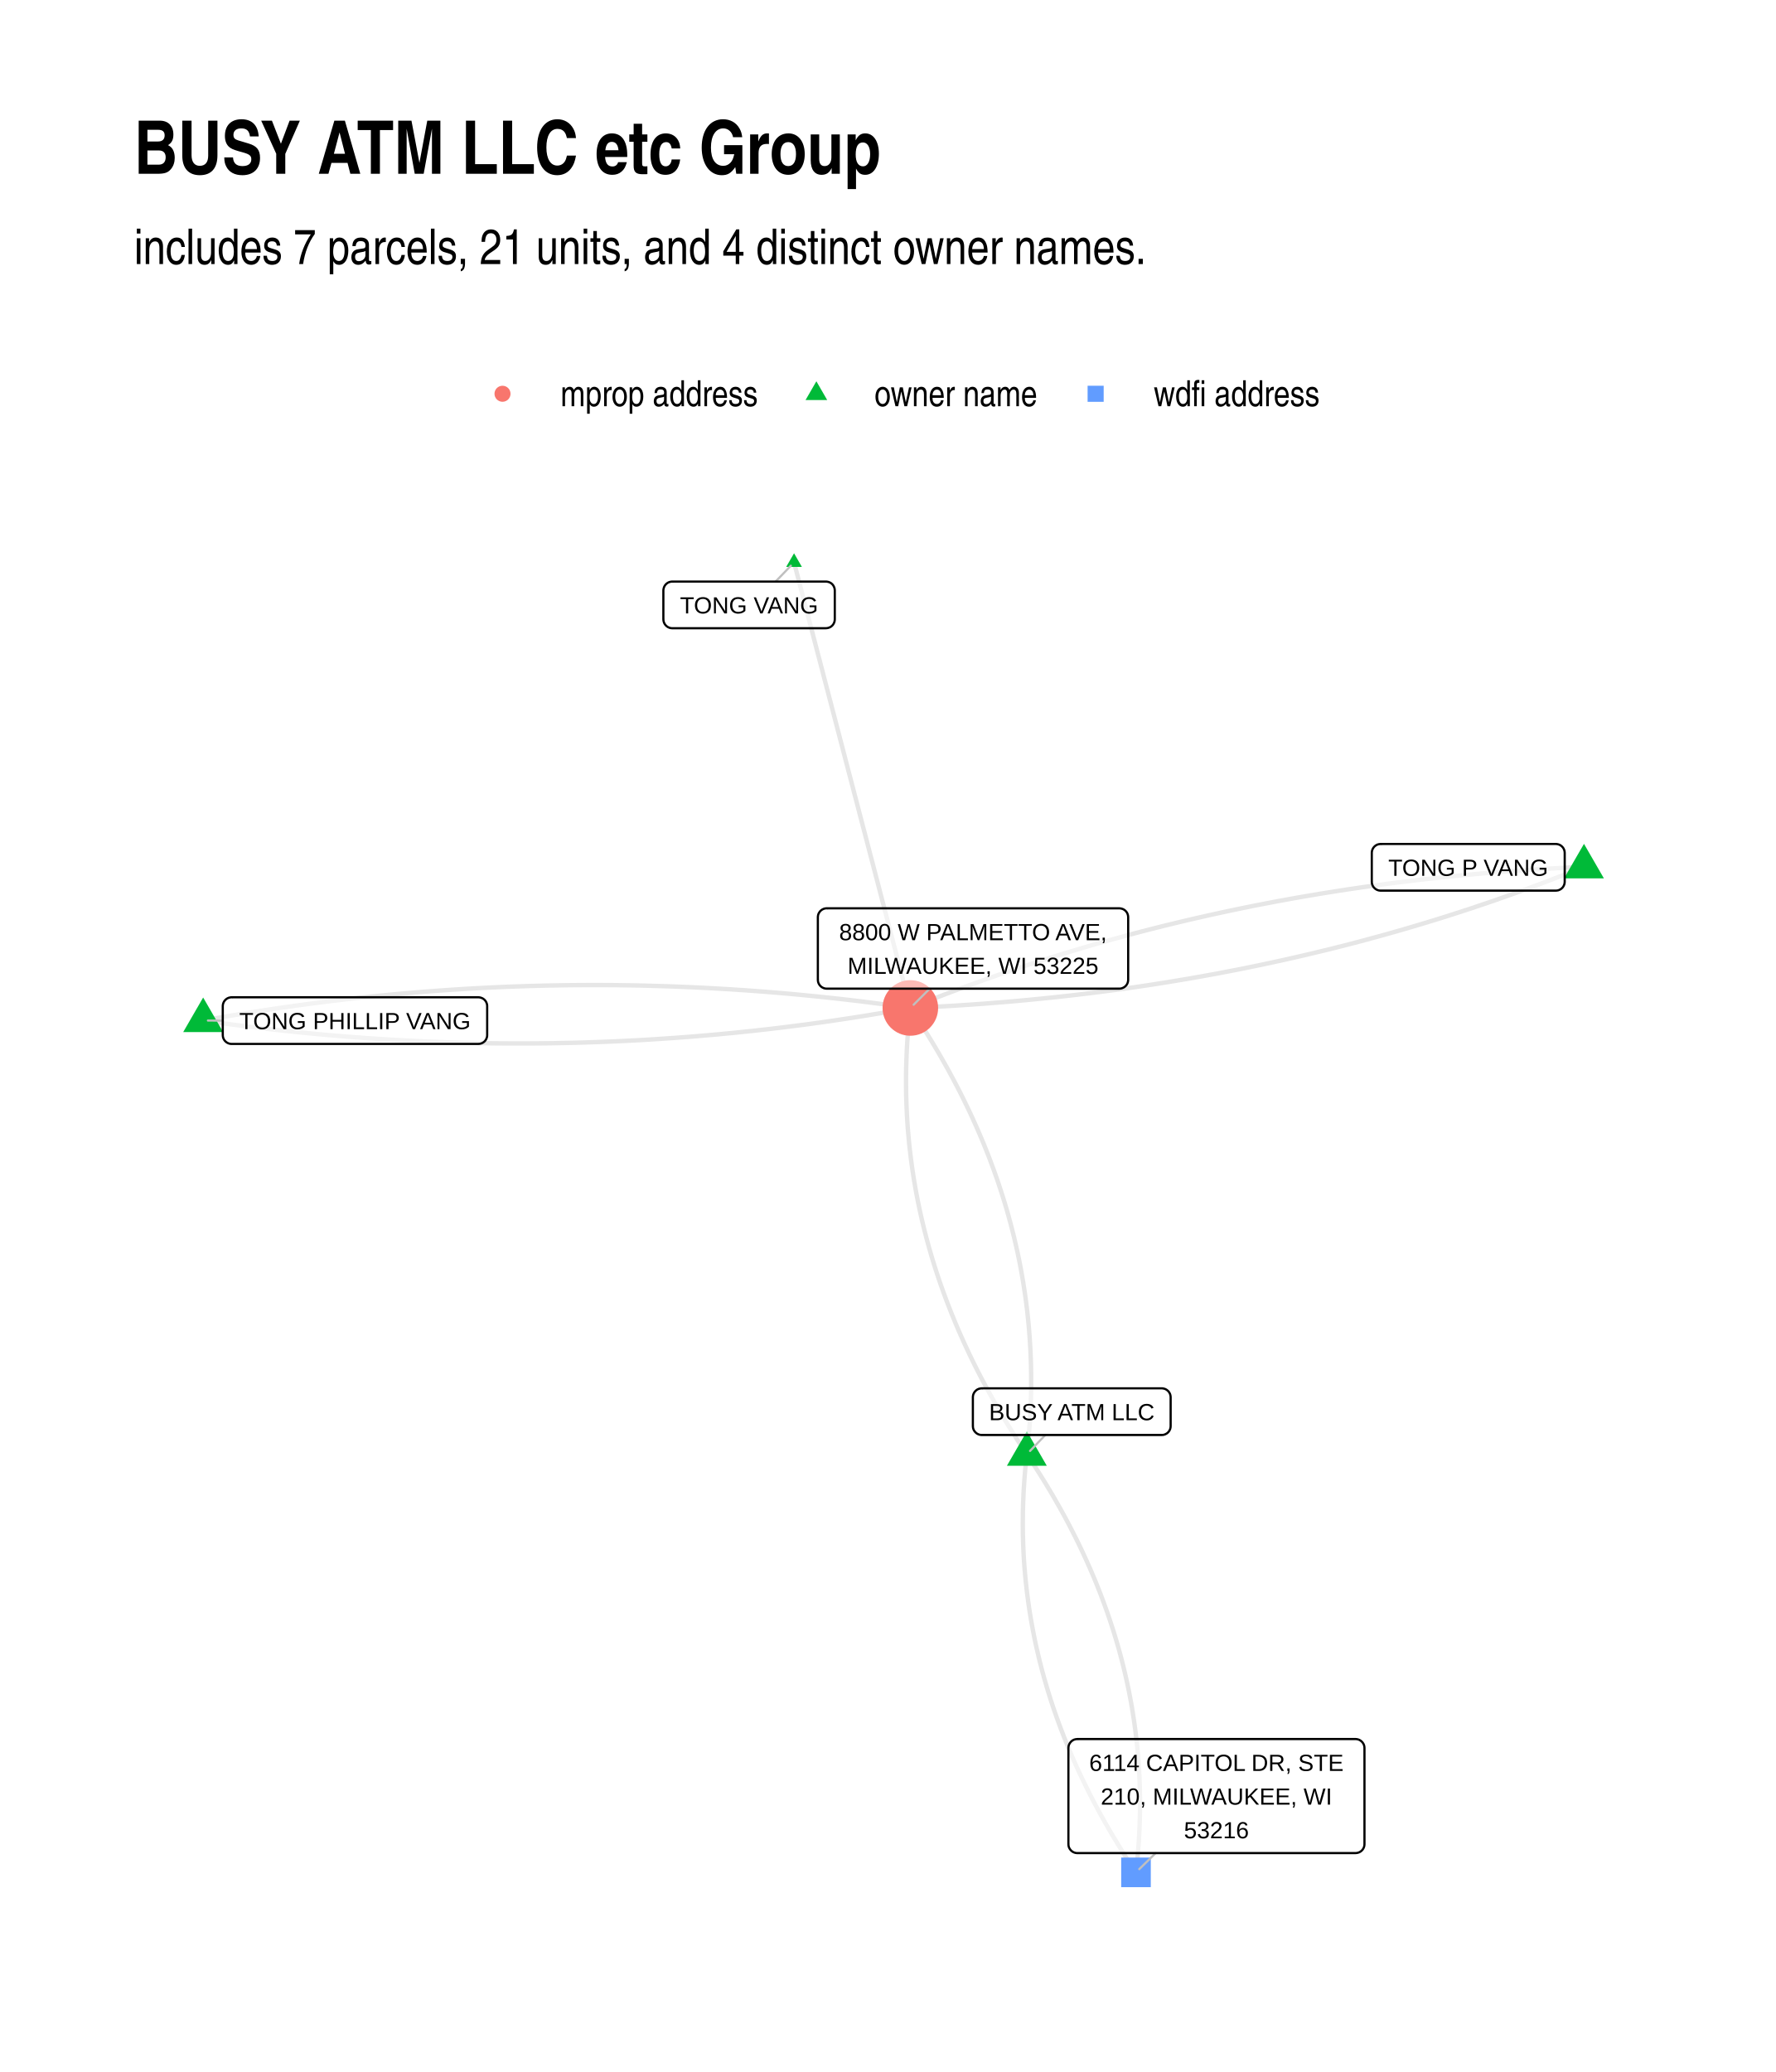
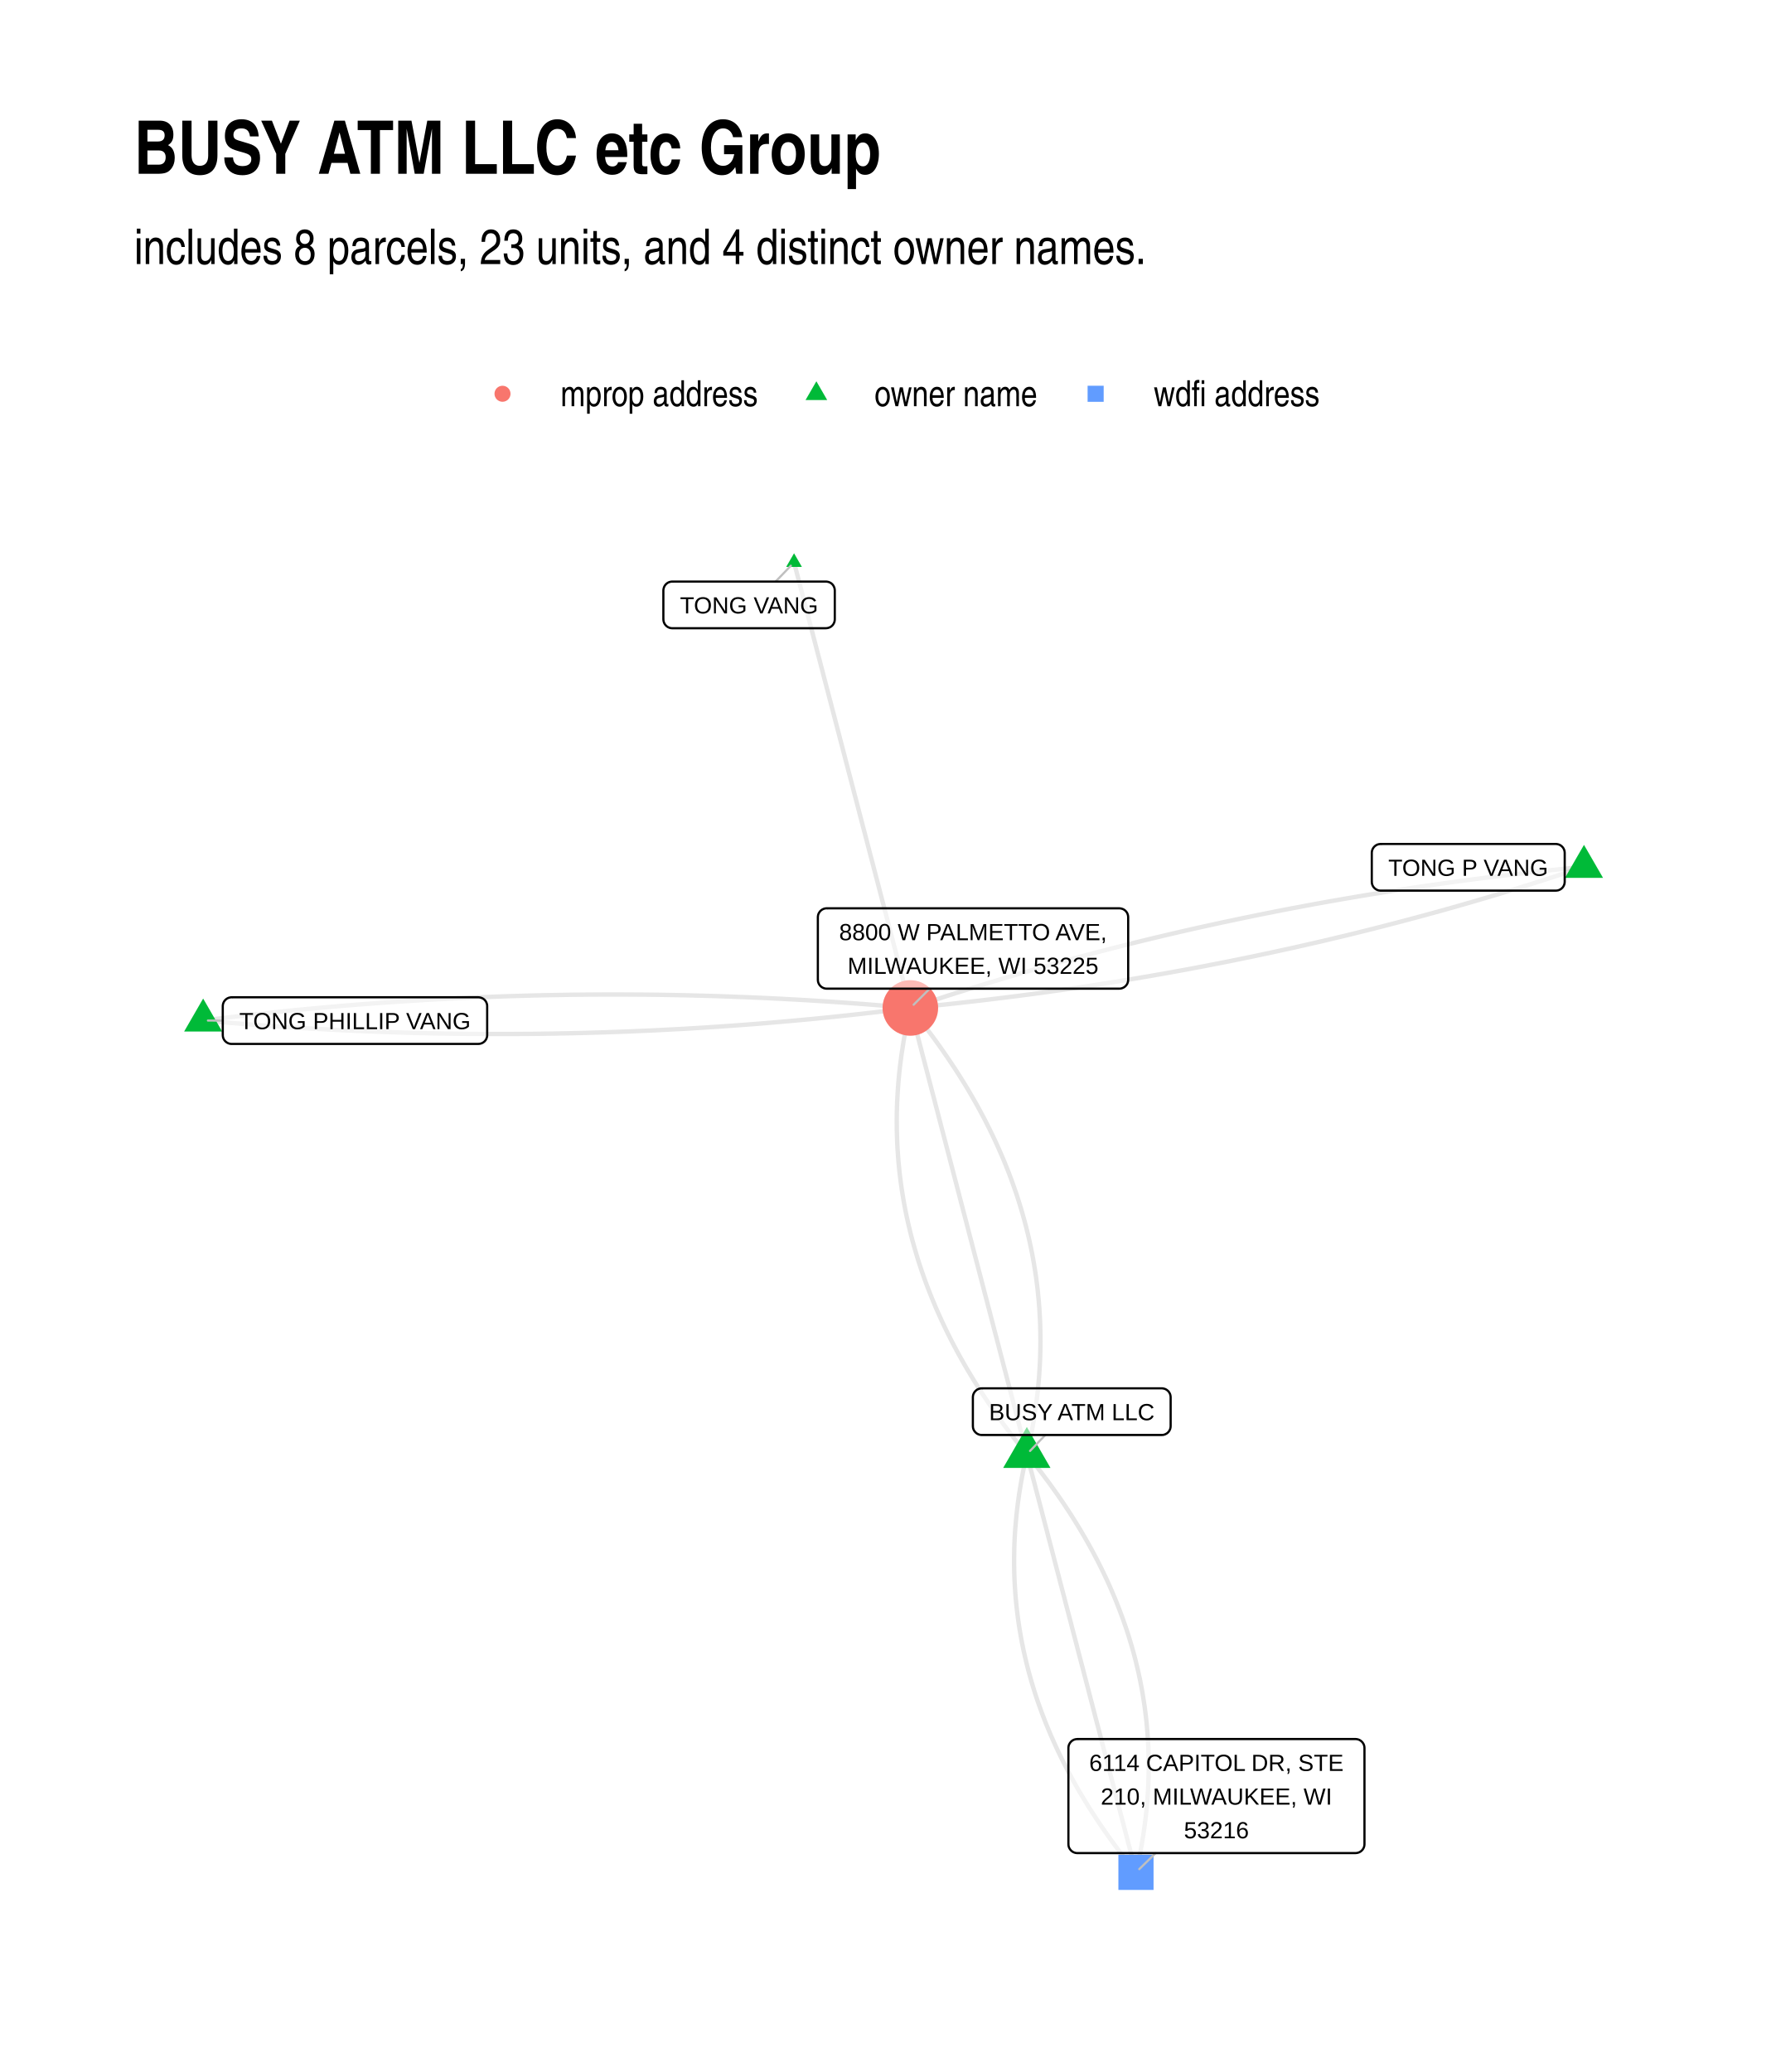
<svg xmlns="http://www.w3.org/2000/svg" width="576" height="672" class="svglite" viewBox="0 0 432 504">
  <defs>
    <style>.svglite line,.svglite polyline,.svglite polygon,.svglite path,.svglite circle{fill:none;stroke:#000000;stroke-linecap:round;stroke-linejoin:round;stroke-miterlimit:10.00}.svglite text{white-space:pre}</style>
  </defs>
  <rect width="100%" height="100%" style="stroke-linecap:round;stroke-linejoin:round;stroke-miterlimit:10.00;stroke:none;fill:#FFFFFF" />
  <defs>
    <clipPath id="cpMC4wMHw0MzIuMDB8MC4wMHw1MDQuMDA=">
      <path d="M0 0h432v504H0z" />
    </clipPath>
  </defs>
  <g clip-path="url(#cpMC4wMHw0MzIuMDB8MC4wMHw1MDQuMDA=)">
    <path d="M0 0h432v504H0z" style="stroke-width:1.07;stroke:none;fill:#FFFFFF" />
  </g>
  <defs>
    <clipPath id="cpMzIuNjN8NDAyLjExfDEyMC44Nnw0NzEuMzc=">
      <path d="M32.63 120.86h369.48v350.51H32.63z" />
    </clipPath>
  </defs>
  <g clip-path="url(#cpMzIuNjN8NDAyLjExfDEyMC44Nnw0NzEuMzc=)">
-     <path d="m385.32 210.86-1.79.07-1.78.09-1.78.09-1.78.1-1.78.1-1.77.1-1.77.12-1.77.11-1.77.13-1.76.12-1.76.14-1.76.14-1.75.14-1.75.15-1.75.16-1.75.16-1.74.17-1.74.17-1.74.18-1.74.18-1.73.19-1.73.19-1.73.2-1.72.21-1.72.21-1.72.21-1.72.22-1.71.23-1.72.23-1.7.24-1.71.24-1.7.25-1.71.25-1.69.26-1.7.27-1.69.27-1.69.27-1.69.29-1.68.28-1.69.29-1.68.3-1.67.31-1.68.3-1.67.32-1.67.32-1.66.32-1.66.33-1.67.34-1.65.34-1.66.35-1.65.35-1.65.36-1.65.36-1.64.37-1.64.37-1.64.38-1.64.39-1.63.39-1.63.39-1.63.4-1.63.41-1.62.41-1.62.42-1.62.42-1.61.43-1.62.44-1.61.44-1.6.44-1.61.45-1.6.46-1.6.46-1.59.47-1.6.47-1.59.48-1.59.48-1.58.49-1.59.49-1.58.5-1.57.51-1.58.51-1.57.51-1.57.52-1.57.53-1.56.53-1.56.54-1.56.54-1.56.55-1.55.56-1.55.56-1.55.56-1.54.57-1.55.58-1.54.58-1.53.59-1.54.59-1.53.6-1.53.6-1.52.61-1.53.61m28.34 108.56.13-1.14.12-1.14.11-1.14.11-1.14.09-1.14.09-1.14.08-1.14.07-1.13.06-1.14.05-1.13.05-1.14.03-1.13.03-1.13.02-1.13.01-1.13v-2.26l-.02-1.12-.02-1.13-.03-1.12-.05-1.13-.04-1.12-.06-1.12-.07-1.12-.07-1.12-.08-1.12-.09-1.12-.1-1.12-.11-1.12-.12-1.11-.12-1.12-.14-1.11-.14-1.11-.15-1.11-.16-1.11-.17-1.11-.17-1.11-.19-1.11-.19-1.11-.2-1.1-.21-1.11-.22-1.1-.23-1.11-.23-1.1-.25-1.1-.25-1.1-.26-1.1-.27-1.1-.28-1.1-.28-1.09-.3-1.1-.3-1.09-.31-1.1-.32-1.09-.33-1.09-.34-1.09-.34-1.09-.36-1.09-.36-1.09-.37-1.09-.38-1.08-.39-1.09-.4-1.08-.4-1.08-.41-1.09-.43-1.08-.43-1.08-.43-1.08-.45-1.08-.46-1.07-.46-1.08-.48-1.08-.48-1.07-.49-1.08-.49-1.07-.51-1.07-.52-1.07-.52-1.07-.53-1.07-.54-1.07-.55-1.07-.56-1.06-.57-1.07-.57-1.06-.58-1.07-.6-1.06-.6-1.06-.6-1.06-.62-1.06-.63-1.06-.63-1.06-.64-1.05-.65-1.06-.66-1.06-.67-1.05-.68-1.05-.68-1.05-.7-1.06-.7-1.05m28.34 108.56-.12 1.07-.12 1.07-.1 1.07-.1 1.07-.09 1.07-.08 1.06-.07 1.07-.07 1.06-.06 1.07-.04 1.06-.05 1.06-.03 1.06-.03 1.06-.01 1.06-.01 1.06-.01 1.06.01 1.05.01 1.06.03 1.05.03 1.06.03 1.05.05 1.05.05 1.05.06 1.05.07 1.05.08 1.05.09 1.05.09 1.04.1 1.05.11 1.04.12 1.05.12 1.04.14 1.04.14 1.05.15 1.04.15 1.04.17 1.03.17 1.04.18 1.04.19 1.04.2 1.03.2 1.03.21 1.04.22 1.03.23 1.03.24 1.03.24 1.03.25 1.03.27 1.03.26 1.03.28 1.02.28 1.03.3 1.02.3 1.03.3 1.02.32 1.02.32 1.02.33 1.02.34 1.02.35 1.02.36 1.02.36 1.02.37 1.01.38 1.02.39 1.01.39 1.01.41 1.02.41 1.01.42 1.01.42 1.01.44 1.01.44 1 .45 1.01.46 1.01.47 1 .47 1.01.49 1 .49 1 .5 1 .5 1 .52 1 .52 1 .53 1 .54 1 .54.99.56 1 .56.99.57 1 .58.99.58.99.6.99.6.99.61.99.62.99.62.99.64.99.64.98.65.99.66.98m-83.18-318.65.28 1.1.29 1.09.29 1.1.28 1.09.29 1.1.28 1.09.29 1.1.28 1.09.29 1.1.29 1.09.28 1.1.29 1.09.28 1.1.29 1.09.29 1.1.28 1.09.29 1.1.28 1.09.29 1.1.28 1.09.29 1.1.29 1.09.28 1.1.29 1.09.28 1.1.29 1.09.28 1.1.29 1.09.29 1.1.28 1.09.29 1.09.28 1.1.29 1.09.29 1.1.28 1.09.29 1.1.28 1.09.29 1.1.28 1.09.29 1.1.29 1.09.28 1.1.29 1.09.28 1.1.29 1.09.28 1.1.29 1.09.29 1.1.28 1.09.29 1.1.28 1.09.29 1.1.29 1.09.28 1.1.29 1.09.28 1.1.29 1.09.28 1.1.29 1.09.29 1.1.28 1.09.29 1.09.28 1.1.29 1.09.28 1.1.29 1.09.29 1.1.28 1.09.29 1.1.28 1.09.29 1.1.29 1.09.28 1.1.29 1.09.28 1.1.29 1.09.28 1.1.29 1.09.29 1.1.28 1.09.29 1.1.28 1.09.29 1.1.29 1.09.28 1.1.29 1.09.28 1.1.29 1.09.28 1.1.29 1.09.29 1.1.28 1.09.29 1.09.28 1.1.29 1.09.28 1.1.29 1.09.29 1.1.28 1.09m-172.03 3.06 1.75.25 1.75.24 1.75.24 1.75.23 1.75.23 1.74.22 1.75.22 1.75.21 1.75.2 1.75.2 1.74.19 1.75.19 1.75.18 1.74.17 1.75.17 1.74.17 1.75.16 1.74.15 1.75.15 1.74.14 1.75.13 1.74.13 1.75.13 1.74.11 1.74.12 1.75.1 1.74.1 1.74.1 1.75.09 1.74.08 1.74.08 1.74.07 1.75.07 1.74.06 1.74.06 1.74.04 1.74.05 1.74.04 1.74.03 1.74.03 1.74.02 1.74.01 1.74.01h3.48l1.74-.01 1.73-.01 1.74-.02 1.74-.02 1.74-.04 1.74-.03 1.73-.04 1.74-.05 1.74-.06 1.73-.06 1.74-.06 1.74-.07 1.73-.08 1.74-.08 1.73-.09 1.74-.09 1.73-.1 1.74-.11 1.73-.11 1.73-.12 1.74-.12 1.73-.13 1.74-.13 1.73-.14 1.73-.15 1.73-.15 1.74-.15 1.73-.17 1.73-.16 1.73-.18 1.73-.18 1.74-.18 1.73-.2 1.73-.19 1.73-.21 1.73-.2 1.73-.22 1.73-.22 1.73-.22 1.73-.23 1.73-.24 1.72-.24 1.73-.25 1.73-.26 1.73-.26 1.73-.26 1.72-.28 1.73-.27 1.73-.29 1.73-.28 1.72-.3 1.73-.3 1.73-.3 1.72-.32m28.34 108.56-.7-1.05-.7-1.05-.68-1.05-.68-1.06-.66-1.05-.66-1.05-.66-1.06-.64-1.06-.63-1.05-.63-1.06-.61-1.06-.61-1.06-.6-1.07-.59-1.06-.59-1.06-.57-1.07-.57-1.06-.56-1.07-.55-1.07-.54-1.06-.53-1.07-.52-1.07-.52-1.07-.5-1.08-.5-1.07-.49-1.07-.48-1.08-.48-1.07-.46-1.08-.46-1.08-.44-1.08-.44-1.08-.43-1.08-.43-1.08-.41-1.08-.4-1.08-.4-1.09-.39-1.08-.38-1.09-.37-1.09-.36-1.08-.36-1.09-.34-1.09-.34-1.09-.33-1.1-.32-1.09-.31-1.09-.3-1.1-.3-1.09-.28-1.1-.28-1.1-.27-1.1-.26-1.09-.25-1.1-.25-1.11-.23-1.1-.23-1.1-.22-1.11-.21-1.1-.2-1.11-.19-1.1-.19-1.11-.17-1.11-.17-1.11-.16-1.11-.15-1.11-.14-1.11-.13-1.12-.13-1.11-.12-1.12-.1-1.11-.1-1.12-.1-1.12-.08-1.12-.07-1.12-.07-1.12-.05-1.12-.05-1.13-.04-1.12-.04-1.12-.02-1.13-.01-1.13-.01-1.12v-1.13l.01-1.13.02-1.13.03-1.13.04-1.14.04-1.13.05-1.13.06-1.14.07-1.14.08-1.13.09-1.14.1-1.14.1-1.14.11-1.14.12-1.14.13-1.15" style="stroke-width:1.07;stroke:#000000;stroke-opacity:0.10;stroke-linecap:butt" />
-     <path d="m249.79 353.74.66.99.65.98.64.99.63.98.63.99.62.99.61.99.6.99.59.99.59.99.57.99.57 1 .57.99.55 1 .55.99.54 1 .53 1 .52 1 .51 1 .51 1 .5 1 .49 1 .48 1.01.48 1 .46 1.01.46 1 .45 1.01.45 1.01.43 1 .43 1.01.42 1.01.41 1.02.4 1.01.4 1.01.38 1.02.38 1.01.37 1.02.37 1.01.35 1.02.35 1.02.34 1.02.33 1.02.33 1.02.31 1.02.31 1.02.3 1.03.29 1.02.29 1.03.27 1.02.27 1.03.26 1.03.25 1.03.25 1.03.23 1.03.23 1.03.22 1.03.22 1.04.2 1.03.2 1.04.19 1.03.18 1.04.17 1.04.16 1.04.16 1.04.15 1.04.14 1.04.13 1.04.13 1.04.12 1.05.11 1.04.1 1.05.09 1.04.09 1.05.07 1.05.07 1.05.06 1.05.06 1.05.04 1.05.04 1.06.03 1.05.02 1.05.02 1.06v2.11l-.01 1.06-.02 1.06-.02 1.06-.04 1.06-.04 1.06-.05 1.07-.06 1.06-.06 1.06-.08 1.07-.08 1.07-.09 1.06-.09 1.07-.11 1.07-.11 1.07-.12 1.07m108.98-244.58-1.53.61-1.52.61-1.53.6-1.53.6-1.54.59-1.54.59-1.54.58-1.54.58-1.54.57-1.55.56-1.55.56-1.56.56-1.55.54-1.56.55-1.56.54-1.57.53-1.56.52-1.57.53-1.57.51-1.58.51-1.58.51-1.58.5-1.58.49-1.58.49-1.59.48-1.59.48-1.6.47-1.59.47-1.6.46-1.6.46-1.61.45-1.6.44-1.61.44-1.62.44-1.61.43-1.62.42-1.62.42-1.62.41-1.63.41-1.63.4-1.63.39-1.63.39-1.64.39-1.64.38-1.64.37-1.64.37-1.65.36-1.65.36-1.65.35-1.66.35-1.66.34-1.66.34-1.66.33-1.67.32-1.66.32-1.67.32-1.68.3-1.68.31-1.67.29-1.69.3-1.68.28-1.69.28-1.69.28-1.69.27-1.7.27-1.7.26-1.7.25-1.7.25-1.71.24-1.7.24-1.72.23-1.71.23-1.72.22-1.72.21-1.72.21-1.72.21-1.73.2-1.73.19-1.74.19-1.73.18-1.74.18-1.74.17-1.74.17-1.75.16-1.75.16-1.75.15-1.76.14-1.75.14-1.76.14-1.76.12-1.77.13-1.77.11-1.77.12-1.77.1-1.78.1-1.78.1-1.78.09-1.78.08-1.79.08m-172.03 3.06 1.73-.31 1.72-.31 1.73-.3 1.73-.3 1.72-.28 1.73-.29 1.73-.27 1.73-.28 1.72-.26 1.73-.26 1.73-.26 1.73-.24 1.73-.25 1.73-.23 1.73-.24 1.73-.22 1.73-.22 1.73-.22 1.73-.2 1.73-.21 1.73-.19 1.73-.2 1.73-.18 1.73-.18 1.73-.17 1.74-.17 1.73-.17 1.73-.15 1.73-.15 1.74-.15 1.73-.14 1.73-.13 1.74-.13 1.73-.12 1.73-.12 1.74-.11 1.73-.11 1.74-.1 1.73-.09 1.74-.09 1.73-.08 1.74-.08 1.74-.07 1.73-.06 1.74-.06 1.73-.06 1.74-.04 1.74-.05 1.74-.03 1.73-.03 1.74-.03 1.74-.02 1.74-.01 1.74-.01h3.47l1.74.01 1.74.01 1.74.03 1.74.02 1.74.03 1.74.04 1.75.05 1.74.05 1.74.05 1.74.06 1.74.07 1.74.07 1.74.08 1.75.08 1.74.09 1.74.1 1.75.1 1.74.1 1.74.12 1.75.11 1.74.13 1.75.13 1.74.13 1.74.14 1.75.15 1.75.15 1.74.16 1.75.17 1.74.17 1.75.17 1.75.18 1.74.19 1.75.19 1.75.2 1.74.2 1.75.21 1.75.22 1.75.22 1.75.23 1.74.23 1.75.24 1.75.24 1.75.25" style="stroke-width:1.07;stroke:#000000;stroke-opacity:0.10;stroke-linecap:butt" />
-     <path d="m385.32 205.26 4.84 8.39h-9.69zM249.79 348.14l4.85 8.4h-9.7zm-56.63-213.56 1.91 3.32h-3.83zM49.42 242.64l4.85 8.4h-9.7z" style="stroke-width:0.71;stroke:none;fill:#00BA38" />
+     <path d="m385.32 210.86-1.75.16-1.74.18-1.74.17-1.73.18-1.74.18-1.73.19-1.73.19-1.74.19-1.72.2-1.73.2-1.73.21-1.72.21-1.72.21-1.72.21-1.72.22-1.71.23-1.72.22-1.71.23-1.71.24-1.71.24-1.71.24-1.7.24-1.71.25-1.7.25-1.7.26-1.69.26-1.7.26-1.7.27-1.69.27-1.69.27-1.69.28-1.69.28-1.68.29-1.69.28-1.68.3-1.68.29-1.68.3-1.67.3-1.68.31-1.67.31-1.67.32-1.67.31-1.67.32-1.67.33-1.66.33-1.66.33-1.66.34-1.66.34-1.66.34-1.65.35-1.66.35-1.65.35-1.65.36-1.65.36-1.64.36-1.65.37-1.64.37-1.64.38-1.64.38-1.64.38-1.63.39-1.64.39-1.63.39-1.63.4-1.63.4-1.62.41-1.63.41-1.62.41-1.62.42-1.62.41-1.62.43-1.62.42-1.61.44-1.61.43-1.61.44-1.61.44-1.61.44-1.6.45-1.61.45-1.6.46-1.6.46-1.6.46-1.59.47-1.6.47-1.59.47-1.59.48-1.59.48-1.59.49-1.58.49-1.59.49-1.58.5-1.58.49-1.58.51-1.57.51-1.58.51-1.57.51-1.57.52-1.57.52-1.57.52m28.34 108.56.27-1.16.25-1.15.25-1.16.23-1.15.23-1.16.21-1.15.2-1.15.19-1.15.17-1.15.17-1.14.15-1.15.15-1.14.13-1.15.12-1.14.11-1.14.1-1.14.09-1.14.07-1.13.07-1.14.05-1.13.04-1.14.03-1.13.02-1.13.01-1.13-.01-1.13-.01-1.12-.03-1.13-.03-1.12-.05-1.13-.06-1.12-.07-1.12-.09-1.12-.09-1.11-.11-1.12-.11-1.12-.13-1.11-.14-1.11-.15-1.12-.16-1.11-.18-1.11-.18-1.1-.2-1.11-.2-1.1-.22-1.11-.23-1.1-.24-1.1-.25-1.1-.27-1.1-.27-1.1-.29-1.1-.3-1.09-.31-1.1-.32-1.09-.33-1.09-.34-1.09-.35-1.09-.37-1.09-.38-1.08-.38-1.09-.4-1.08-.41-1.09-.43-1.08-.43-1.08-.44-1.08-.46-1.07-.47-1.08-.48-1.08-.49-1.07-.5-1.07-.51-1.07-.52-1.07-.54-1.07-.54-1.07-.56-1.07-.57-1.06-.58-1.07-.59-1.06-.61-1.06-.61-1.06-.62-1.06-.64-1.06-.65-1.05-.66-1.06-.67-1.05-.68-1.05-.7-1.05-.7-1.05-.72-1.05-.72-1.05-.74-1.05-.75-1.04-.76-1.05-.78-1.04-.78-1.04-.79-1.04-.81-1.04-.82-1.04-.83-1.03-.84-1.04m28.34 108.56-.25 1.09-.24 1.08-.23 1.08-.22 1.08-.21 1.09-.2 1.07-.18 1.08-.18 1.08-.17 1.07-.15 1.08-.15 1.07-.13 1.07-.13 1.08-.11 1.06-.1 1.07-.09 1.07-.09 1.07-.07 1.06-.06 1.07-.05 1.06-.04 1.06-.02 1.06-.02 1.06-.01 1.06v1.05l.02 1.06.02 1.05.04 1.06.04 1.05.06 1.05.07 1.05.07 1.05.09 1.05.1 1.04.11 1.05.12 1.04.13 1.04.14 1.04.15 1.04.16 1.04.18 1.04.18 1.04.19 1.03.21 1.04.21 1.03.23 1.03.24 1.03.24 1.03.26 1.03.27 1.03.28 1.02.29 1.03.3 1.02.31 1.03.32 1.02.33 1.02.34 1.02.36 1.01.36 1.02.37 1.02.39 1.01.39 1.01.41 1.02.42 1.01.42 1.01.44 1 .45 1.01.46 1.01.47 1 .48 1.01.49 1 .5 1 .51 1 .52 1 .54 1 .54.99.55 1 .57.99.57 1 .59.99.6.99.6.99.62.99.63.98.64.99.65.98.66.99.67.98.68.98.69.98.7.98.72.98.72.98.74.97.74.98.76.97.76.97.78.97.79.97m-83.18-318.65.28 1.1.29 1.09.29 1.1.28 1.09.29 1.1.28 1.09.29 1.1.28 1.09.29 1.1.29 1.09.28 1.1.29 1.09.28 1.1.29 1.09.29 1.1.28 1.09.29 1.1.28 1.09.29 1.1.28 1.09.29 1.1.29 1.09.28 1.1.29 1.09.28 1.1.29 1.09.28 1.1.29 1.09.29 1.1.28 1.09.29 1.09.28 1.1.29 1.09.29 1.1.28 1.09.29 1.1.28 1.09.29 1.1.28 1.09.29 1.1.29 1.09.28 1.1.29 1.09.28 1.1.29 1.09.28 1.1.29 1.09.29 1.1.28 1.09.29 1.1.28 1.09.29 1.1.29 1.09.28 1.1.29 1.09.28 1.1.29 1.09.28 1.1.29 1.09.29 1.1.28 1.09.29 1.09.28 1.1.29 1.09.28 1.1.29 1.09.29 1.1.28 1.09.29 1.1.28 1.09.29 1.1.29 1.09.28 1.1.29 1.09.28 1.1.29 1.09.28 1.1.29 1.09.29 1.1.28 1.09.29 1.1.28 1.09.29 1.1.29 1.09.28 1.1.29 1.09.28 1.1.29 1.09.28 1.1.29 1.09.29 1.1.28 1.09.29 1.09.28 1.1.29 1.09.28 1.1.29 1.09.29 1.1.28 1.09" style="stroke-width:1.07;stroke:#000000;stroke-opacity:0.10;stroke-linecap:butt" />
+     <path d="m249.79 353.74-.29-1.09-.28-1.1-.29-1.1-.29-1.09-.28-1.1-.29-1.1-.28-1.09-.29-1.1-.29-1.1-.28-1.09-.29-1.1-.29-1.1-.28-1.09-.29-1.1-.28-1.1-.29-1.09-.29-1.1-.28-1.1-.29-1.09-.29-1.1-.28-1.1-.29-1.09-.28-1.1-.29-1.1-.29-1.09-.28-1.1-.29-1.09-.29-1.1-.28-1.1-.29-1.09-.28-1.1-.29-1.1-.29-1.09-.28-1.1-.29-1.1-.29-1.09-.28-1.1-.29-1.1-.28-1.09-.29-1.1-.29-1.1-.28-1.09-.29-1.1-.29-1.1-.28-1.09-.29-1.1-.28-1.1-.29-1.09-.29-1.1-.28-1.1-.29-1.09-.28-1.1-.29-1.1-.29-1.09-.28-1.1-.29-1.09-.29-1.1-.28-1.1-.29-1.09-.28-1.1-.29-1.1-.29-1.09-.28-1.1-.29-1.1-.29-1.09-.28-1.1-.29-1.1-.28-1.09-.29-1.1-.29-1.1-.28-1.09-.29-1.1-.29-1.1-.28-1.09-.29-1.1-.28-1.1-.29-1.09-.29-1.1-.28-1.1-.29-1.09-.29-1.1-.28-1.09-.29-1.1-.28-1.1-.29-1.09-.29-1.1-.28-1.1-.29-1.09-.29-1.1-.28-1.1-.29-1.09-.28-1.1-.29-1.1-.29-1.09-.28-1.1-.29-1.1-.29-1.09-.28-1.1-.29-1.1m28.34 108.56.27 1.03.27 1.03.26 1.02.27 1.03.27 1.03.27 1.03.27 1.02.26 1.03.27 1.03.27 1.02.27 1.03.27 1.03.27 1.03.26 1.02.27 1.03.27 1.03.27 1.03.27 1.02.26 1.03.27 1.03.27 1.02.27 1.03.27 1.03.27 1.03.26 1.02.27 1.03.27 1.03.27 1.02.27 1.03.26 1.03.27 1.03.27 1.02.27 1.03.27 1.03.26 1.03.27 1.02.27 1.03.27 1.03.27 1.02.27 1.03.26 1.03.27 1.03.27 1.02.27 1.03.27 1.03.26 1.03.27 1.02.27 1.03.27 1.03.27 1.02.27 1.03.26 1.03.27 1.03.27 1.02.27 1.03.27 1.03.26 1.03.27 1.02.27 1.03.27 1.03.27 1.02.26 1.03.27 1.03.27 1.03.27 1.02.27 1.03.27 1.03.26 1.03.27 1.02.27 1.03.27 1.03.27 1.02.26 1.03.27 1.03.27 1.03.27 1.02.27 1.03.27 1.03.26 1.02.27 1.03.27 1.03.27 1.03.27 1.02.26 1.03.27 1.03.27 1.03.27 1.02.27 1.03.26 1.03.27 1.02.27 1.03.27 1.03.27 1.03.27 1.02.26 1.03.27 1.03.27 1.03.27 1.02.27 1.03M49.42 248.24l1.75.15 1.74.16 1.75.14 1.74.15 1.75.14 1.74.14 1.75.13 1.74.13 1.75.13 1.74.12 1.74.12 1.75.11 1.74.11 1.74.11 1.75.1 1.74.1 1.74.1 1.75.09 1.74.08 1.74.09 1.74.08 1.75.07 1.74.08 1.74.06 1.74.07 1.74.06 1.74.06 1.75.05 1.74.05 1.74.05 1.74.04 1.74.04 1.74.03 1.74.03 1.74.03 1.74.02 1.74.02 1.74.01 1.74.01 1.74.01h5.21l1.74-.01 1.74-.01 1.74-.01 1.74-.02 1.74-.03 1.73-.02 1.74-.04 1.74-.03 1.74-.04 1.73-.04 1.74-.05 1.74-.05 1.73-.05 1.74-.06 1.74-.06 1.73-.06 1.74-.07 1.73-.08 1.74-.07 1.74-.08 1.73-.09 1.74-.09 1.73-.09 1.74-.09 1.73-.1 1.74-.11 1.73-.1 1.74-.12 1.73-.11 1.73-.12 1.74-.12 1.73-.13 1.73-.13 1.74-.13 1.73-.14 1.73-.14 1.74-.15 1.73-.15 1.73-.15 1.73-.16 1.74-.16 1.73-.16 1.73-.17 1.73-.17 1.73-.18 1.74-.18 1.73-.18 1.73-.19 1.73-.19 1.73-.2 1.73-.19 1.73-.21 1.73-.2 1.73-.21 1.73-.22 1.73-.22" style="stroke-width:1.07;stroke:#000000;stroke-opacity:0.10;stroke-linecap:butt" />
+     <path d="m249.79 353.74-.84-1.03-.83-1.04-.82-1.04-.8-1.04-.8-1.04-.78-1.04-.78-1.04-.76-1.04-.75-1.05-.74-1.04-.72-1.05-.72-1.05-.7-1.05-.7-1.05-.68-1.05-.67-1.06-.66-1.05-.65-1.06-.63-1.06-.63-1.05-.61-1.06-.61-1.07-.59-1.06-.58-1.06-.57-1.07-.56-1.06-.54-1.07-.54-1.07-.52-1.07-.51-1.07-.5-1.07-.49-1.08-.48-1.07-.47-1.08-.45-1.08-.45-1.08-.43-1.08-.42-1.08-.42-1.08-.39-1.08-.39-1.09-.38-1.09-.36-1.08-.36-1.09-.34-1.09-.33-1.1-.32-1.09-.31-1.09-.3-1.1-.29-1.09-.27-1.1-.26-1.1-.26-1.1-.24-1.1-.23-1.11-.22-1.1-.2-1.1-.2-1.11-.18-1.11-.18-1.11-.16-1.11-.15-1.11-.14-1.11-.13-1.12-.11-1.11-.11-1.12-.09-1.12-.08-1.12-.08-1.12-.06-1.12-.04-1.12-.04-1.13-.03-1.12-.01-1.13-.01-1.13.01-1.13.02-1.13.03-1.13.04-1.13.06-1.14.06-1.13.08-1.14.08-1.14.1-1.14.11-1.14.12-1.14.13-1.14.15-1.14.15-1.15.17-1.15.18-1.15.18-1.15.2-1.15.22-1.15.22-1.15.23-1.16.25-1.15.25-1.16.27-1.16m28.34 108.56.79.97.77.97.77.97.75.98.75.97.73.98.73.97.71.98.7.98.7.98.68.98.67.98.66.99.65.98.64.99.62.98.62.99.61.99.6.99.58 1 .58.99.56.99.56 1 .54.99.53 1 .53 1 .51 1 .5 1 .49 1.01.48 1 .47 1 .46 1.01.45 1.01.43 1.01.43 1.01.42 1.01.4 1.01.4 1.01.38 1.02.38 1.01.36 1.02.35 1.02.35 1.01.33 1.02.32 1.03.31 1.02.3 1.02.29 1.03.28 1.02.27 1.03.25 1.03.25 1.03.24 1.03.22 1.03.22 1.03.2 1.04.2 1.03.18 1.04.17 1.04.16 1.04.16 1.04.14 1.04.13 1.04.12 1.05.11 1.04.09 1.05.09 1.04.08 1.05.07 1.05.05 1.05.05 1.05.03 1.06.03 1.05.01 1.06.01 1.05-.01 1.06-.02 1.06-.03 1.06-.04 1.06-.05 1.07-.06 1.06-.07 1.06-.08 1.07-.09 1.07-.1 1.07-.12 1.07-.12 1.07-.14 1.07-.14 1.07-.16 1.08-.16 1.07-.18 1.08-.19 1.08-.19 1.08-.21 1.08-.22 1.08-.23 1.08-.24 1.09-.25 1.08" style="stroke-width:1.07;stroke:#000000;stroke-opacity:0.10;stroke-linecap:butt" />
+     <path d="m385.32 210.86-1.57.52-1.57.52-1.57.52-1.57.51-1.58.51-1.58.51-1.57.5-1.58.5-1.59.5-1.58.49-1.58.49-1.59.49-1.59.48-1.59.48-1.59.47-1.6.47-1.59.47-1.6.46-1.6.46-1.6.46-1.61.45-1.6.45-1.61.44-1.61.44-1.61.44-1.61.43-1.62.43-1.61.43-1.62.42-1.62.42-1.62.42-1.62.41-1.63.41-1.62.41-1.63.4-1.63.4-1.63.39-1.64.39-1.63.39-1.64.38-1.64.38-1.64.37-1.64.38-1.65.37-1.64.36-1.65.36-1.65.36-1.65.35-1.66.35-1.65.35-1.66.34-1.66.34-1.66.34-1.66.33-1.67.33-1.66.32-1.67.33-1.67.31-1.67.32-1.67.31-1.68.3-1.67.31-1.68.3-1.68.29-1.69.3-1.68.28-1.68.29-1.69.28-1.69.28-1.69.27-1.69.27-1.7.27-1.7.26-1.69.26-1.7.26-1.71.25-1.7.25-1.7.24-1.71.24-1.71.24-1.71.24-1.71.23-1.72.22-1.71.23-1.72.21-1.72.22-1.72.21-1.73.21-1.72.21-1.73.2-1.73.19-1.73.2-1.73.19-1.73.19-1.74.18-1.74.18-1.73.17-1.75.18-1.74.16" style="stroke-width:1.07;stroke:#000000;stroke-opacity:0.10;stroke-linecap:butt" />
+     <path d="m49.42 248.24 1.73-.22 1.73-.22 1.73-.21 1.73-.2 1.73-.21 1.73-.19 1.73-.2 1.74-.19 1.73-.19 1.73-.18 1.73-.18 1.73-.18 1.73-.17 1.74-.17 1.73-.16 1.73-.16 1.73-.16 1.73-.15 1.74-.15 1.73-.15 1.73-.14 1.74-.14 1.73-.13 1.73-.13 1.74-.13 1.73-.12 1.73-.12 1.74-.11 1.73-.11 1.74-.11 1.73-.11 1.74-.1 1.73-.09 1.74-.09 1.73-.09 1.74-.09 1.73-.08 1.74-.07 1.74-.08 1.73-.06 1.74-.07 1.73-.06 1.74-.06 1.74-.05 1.73-.05 1.74-.05 1.74-.04 1.74-.04 1.73-.03 1.74-.03 1.74-.03 1.74-.03 1.74-.01 1.73-.02 1.74-.01 1.74-.01h5.22l1.74.01 1.74.01 1.74.01 1.74.02 1.74.02 1.74.03 1.74.03 1.74.04 1.74.03 1.74.05 1.74.04 1.74.05 1.74.05 1.74.06 1.74.06 1.74.07 1.75.06 1.74.08 1.74.07 1.74.08 1.75.09 1.74.08 1.74.1 1.74.09 1.75.1 1.74.1 1.74.11 1.75.11 1.74.11 1.74.12 1.75.12 1.74.13 1.75.13 1.74.13 1.75.14 1.74.14 1.75.15 1.74.15 1.75.15 1.74.15" style="stroke-width:1.07;stroke:#000000;stroke-opacity:0.10;stroke-linecap:butt" />
+     <path d="m385.32 205.51 4.63 8.02h-9.26zM249.79 347.1l5.75 9.96h-11.51zm-56.63-212.52 1.91 3.32h-3.83zM49.42 242.89l4.63 8.02h-9.26z" style="stroke-width:0.71;stroke:none;fill:#00BA38" />
    <circle cx="221.45" cy="245.18" r="6.76" style="stroke-width:0.71;stroke:none;fill:#F8766D" />
-     <path d="M272.74 459.04h7.2v-7.2h-7.2z" style="stroke-width:0.71;stroke:none;fill:#619CFF" />
+     <path d="M272.06 459.71h8.55v-8.54h-8.55z" style="stroke-width:0.71;stroke:none;fill:#619CFF" />
    <path d="m254.29 349.05-3.72 3.88m-61.9-211.47 3.71-3.85M54.19 248.26l-3.61-.02m175.59-7.76-3.92 3.91m58.88 206.36-3.99 3.9" style="stroke-width:0.53;stroke:#BFBFBF" />
    <path d="M335.86 216.64h42.61-.09l.35-.02.34-.06.32-.13.31-.17.26-.22.24-.26.18-.3.14-.32.08-.33.03-.35h0v-7.03h0l-.03-.34-.08-.34-.14-.32-.18-.29-.24-.26-.26-.22-.31-.18-.32-.12-.34-.07-.26-.02h-42.61l.26.02-.35-.01-.34.04-.34.09-.31.15-.29.2-.25.24-.21.28-.16.31-.11.33-.05.34-.01.17v7.03l.01-.17v.34l.05.35.11.33.16.31.21.27.25.24.29.2.31.15.34.1.34.04z" style="stroke-width:0.53;fill:#FFFFFF;fill-opacity:0.50" />
    <text x="357.16" y="213.04" lengthAdjust="spacingAndGlyphs" style="font-size:5.69px;font-family:&quot;Liberation Sans&quot;" text-anchor="middle" textLength="39.73">TONG P VANG</text>
    <path d="M238.82 349.05h43.79-.08l.34-.01.34-.07.33-.13.3-.17.27-.22.23-.26.18-.29.14-.32.08-.34.03-.35h0v-7.03h0l-.03-.34-.08-.34-.14-.32-.18-.29-.23-.26-.27-.22-.3-.18-.33-.12-.34-.07-.26-.02h-43.79l.26.02-.35-.01-.34.04-.33.09-.32.15-.28.2-.25.24-.21.28-.17.31-.11.33-.05.34-.01.17v7.03l.01-.17v.35l.05.34.11.33.17.31.21.27.25.24.28.2.32.15.33.1.34.04z" style="stroke-width:0.53;fill:#FFFFFF;fill-opacity:0.50" />
    <text x="260.72" y="345.45" lengthAdjust="spacingAndGlyphs" style="font-size:5.69px;font-family:&quot;Liberation Sans&quot;" text-anchor="middle" textLength="40.91">BUSY ATM LLC</text>
    <path d="M163.53 152.81h37.38-.09l.35-.02.34-.07.33-.12.3-.17.27-.22.23-.26.18-.3.14-.32.08-.33.03-.35h0v-7.03h0l-.03-.34-.08-.34-.14-.32-.18-.3-.23-.26-.27-.22-.3-.17-.33-.12-.34-.07-.26-.02h-37.38l.27.02-.35-.02-.35.05-.33.09-.32.15-.28.2-.25.24-.21.28-.16.31-.11.33-.06.34-.01.17v7.03l.01-.17v.34l.06.35.11.33.16.3.21.28.25.24.28.2.32.15.33.1.35.04z" style="stroke-width:0.53;fill:#FFFFFF;fill-opacity:0.50" />
    <text x="182.22" y="149.21" lengthAdjust="spacingAndGlyphs" style="font-size:5.69px;font-family:&quot;Liberation Sans&quot;" text-anchor="middle" textLength="34.5">TONG VANG</text>
    <path d="M56.35 253.93h60-.08l.34-.02.34-.07.33-.12.3-.17.27-.22.23-.26.19-.3.13-.32.09-.33.02-.35h0v-7.03h0l-.02-.34-.09-.34-.13-.32-.19-.3-.23-.26-.27-.22-.3-.17-.33-.12-.34-.07-.26-.02h-60l.26.02-.35-.02-.34.05-.34.09-.31.15-.29.2-.25.24-.21.28-.16.31-.11.33-.05.34-.01.17v7.03l.01-.17v.34l.05.35.11.33.16.3.21.28.25.24.29.2.31.15.34.1.34.04z" style="stroke-width:0.53;fill:#FFFFFF;fill-opacity:0.50" />
    <text x="86.35" y="250.33" lengthAdjust="spacingAndGlyphs" style="font-size:5.69px;font-family:&quot;Liberation Sans&quot;" text-anchor="middle" textLength="57.12">TONG PHILLIP VANG</text>
    <path d="M201.11 240.48h71.17-.08l.34-.01.34-.07.33-.13.3-.17.27-.22.23-.26.19-.29.13-.32.08-.34.03-.35h0V223.1h0l-.03-.35-.08-.33-.13-.32-.19-.3-.23-.26-.27-.22-.3-.17-.33-.12-.34-.07-.26-.02h-71.17l.26.02-.35-.02-.34.04-.34.1-.31.15-.29.2-.25.24-.2.28-.17.3-.11.33-.05.35-.01.17v15.22l.01-.17v.35l.05.34.11.33.17.31.2.27.25.24.29.2.31.15.34.1.34.04z" style="stroke-width:0.53;fill:#FFFFFF;fill-opacity:0.50" />
    <text x="236.7" y="228.69" lengthAdjust="spacingAndGlyphs" style="font-size:5.69px;font-family:&quot;Liberation Sans&quot;" text-anchor="middle" textLength="68.29">8800 W PALMETTO AVE,</text>
    <text x="236.7" y="236.88" lengthAdjust="spacingAndGlyphs" style="font-size:5.69px;font-family:&quot;Liberation Sans&quot;" text-anchor="middle" textLength="64.34">MILWAUKEE, WI 53225</text>
    <path d="M262.06 450.75h67.7-.09l.35-.02.34-.07.32-.12.3-.17.27-.22.23-.26.19-.3.14-.32.08-.33.03-.35h0v-23.42h0l-.03-.34-.08-.34-.14-.32-.19-.29-.23-.26-.27-.22-.3-.18-.32-.12-.34-.07-.26-.02h-67.7l.26.02-.34-.01-.35.04-.33.09-.32.15-.28.2-.25.24-.21.28-.17.31-.11.33-.05.34-.01.17v23.42l.01-.17v.34l.05.35.11.33.17.3.21.28.25.24.28.2.32.15.33.1.35.04z" style="stroke-width:0.53;fill:#FFFFFF;fill-opacity:0.50" />
    <text x="295.91" y="430.76" lengthAdjust="spacingAndGlyphs" style="font-size:5.69px;font-family:&quot;Liberation Sans&quot;" text-anchor="middle" textLength="64.81">6114 CAPITOL DR, STE</text>
    <text x="295.91" y="438.96" lengthAdjust="spacingAndGlyphs" style="font-size:5.69px;font-family:&quot;Liberation Sans&quot;" text-anchor="middle" textLength="58.9">210, MILWAUKEE, WI</text>
    <text x="295.91" y="447.15" lengthAdjust="spacingAndGlyphs" style="font-size:5.69px;font-family:&quot;Liberation Sans&quot;" text-anchor="middle" textLength="18.11">53216</text>
  </g>
  <g clip-path="url(#cpMC4wMHw0MzIuMDB8MC4wMHw1MDQuMDA=)">
    <circle cx="122.24" cy="95.78" r="1.95" style="stroke-width:0.71;stroke:none;fill:#F8766D" />
    <path d="m198.59 92.74 2.63 4.56h-5.26z" style="stroke-width:0.71;stroke:none;fill:#00BA38" />
    <path d="M264.57 97.74h3.91v-3.91h-3.91z" style="stroke-width:0.71;stroke:none;fill:#619CFF" />
    <text x="136.36" y="98.81" lengthAdjust="spacingAndGlyphs" style="font-size:8.80px;font-family:&quot;Liberation Sans Narrow&quot;" textLength="48.12">mprop address</text>
    <text x="212.71" y="98.81" lengthAdjust="spacingAndGlyphs" style="font-size:8.80px;font-family:&quot;Liberation Sans Narrow&quot;" textLength="39.69">owner name</text>
    <text x="280.64" y="98.81" lengthAdjust="spacingAndGlyphs" style="font-size:8.80px;font-family:&quot;Liberation Sans Narrow&quot;" textLength="40.5">wdfi address</text>
-     <text x="32.63" y="64.23" lengthAdjust="spacingAndGlyphs" style="font-size:12.00px;font-family:&quot;Liberation Sans Narrow&quot;" textLength="246.76">includes 7 parcels, 21 units, and 4 distinct owner names.</text>
+     <text x="32.63" y="64.23" lengthAdjust="spacingAndGlyphs" style="font-size:12.00px;font-family:&quot;Liberation Sans Narrow&quot;" textLength="246.76">includes 8 parcels, 23 units, and 4 distinct owner names.</text>
    <text x="32.63" y="42.27" lengthAdjust="spacingAndGlyphs" style="font-size:18.00px;font-weight:bold;font-family:&quot;Liberation Sans Narrow&quot;" textLength="181.79">BUSY ATM LLC etc Group</text>
  </g>
</svg>
